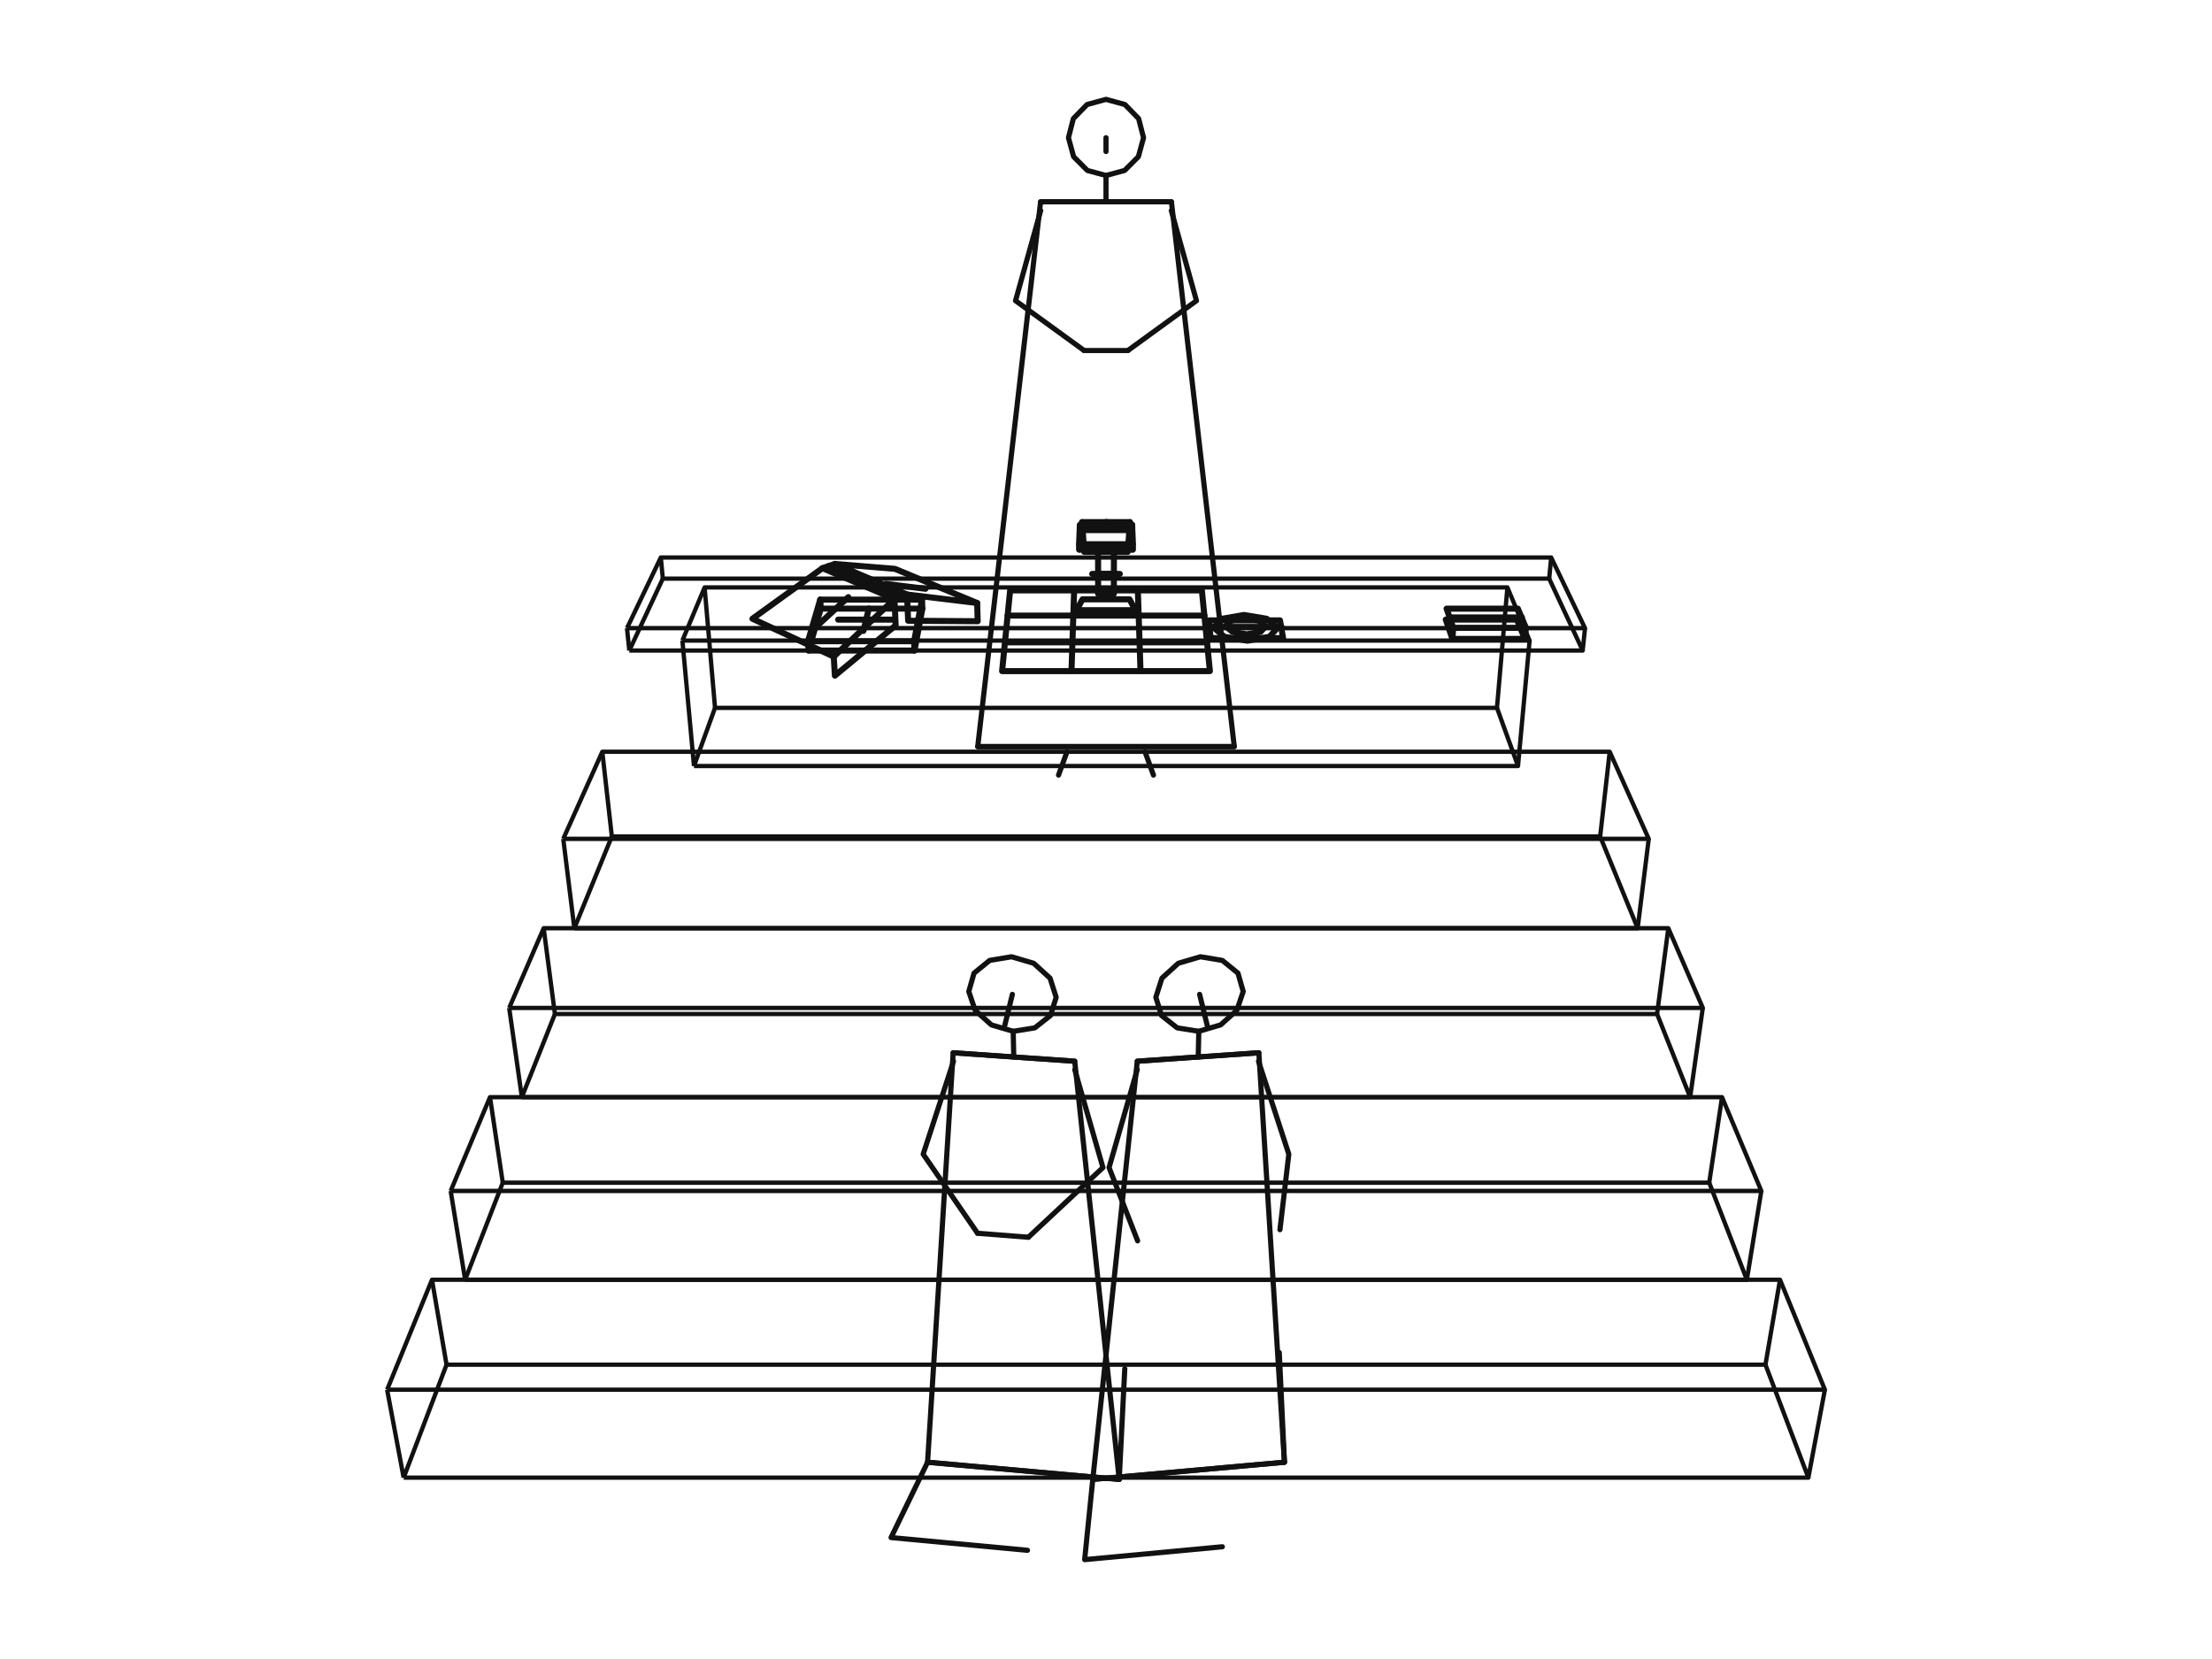
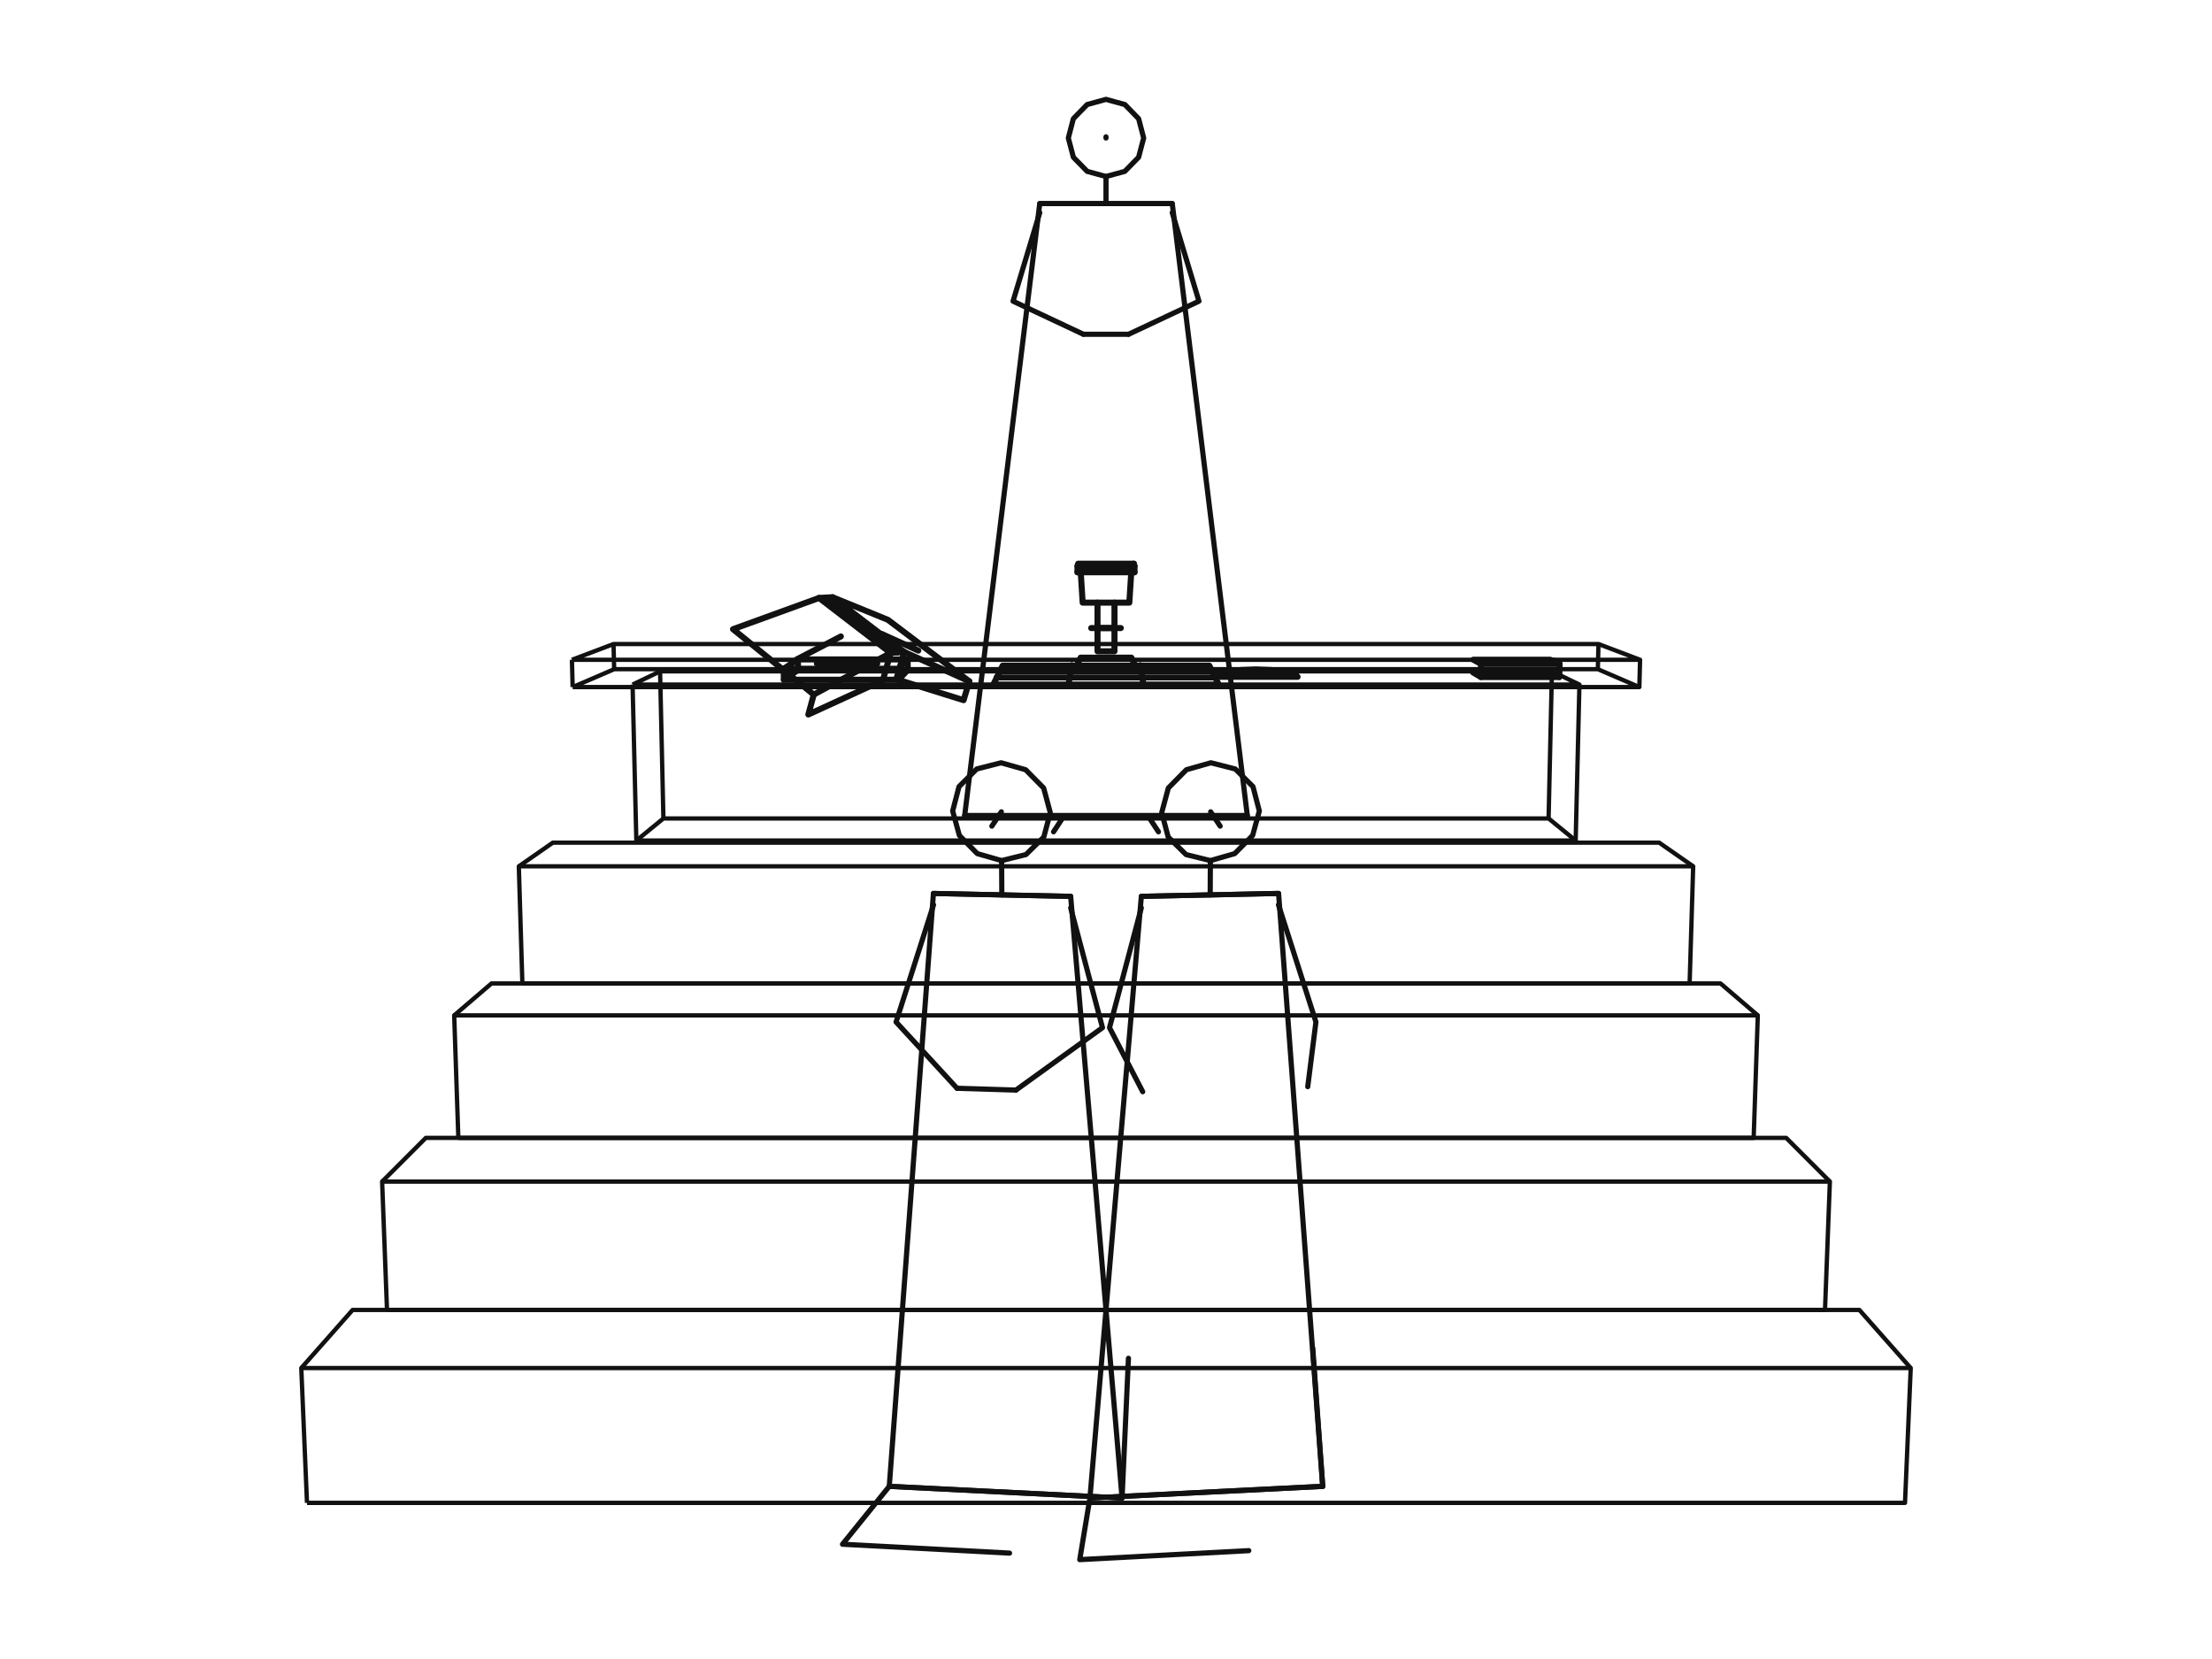
<svg xmlns="http://www.w3.org/2000/svg" width="1024" height="768" viewBox="0 0 1024 768">
  <rect width="100%" height="100%" fill="#ffffff" />
  <style>svg{background:#fff}.g{fill:none;stroke:#111;stroke-width:2.8;stroke-linejoin:round;stroke-linecap:round}.arch{fill:none;stroke:#111;stroke-width:2.0;stroke-linejoin:round}.fig{fill:none;stroke:#111;stroke-width:2.4;stroke-linejoin:round;stroke-linecap:round}</style>
  <g transform="translate(0,0)">
-     <path class="arch" d="M692.99,327.69 L697.82,271.94" />
-     <path class="arch" d="M331.01,327.69 L326.18,271.94" />
-     <path class="arch" d="M717.16,267.87 L718.09,258.08" />
-     <path class="arch" d="M306.84,267.87 L305.91,258.08" />
-     <path class="arch" d="M740.76,387.23 L745.18,348.02" />
-     <path class="arch" d="M283.24,387.23 L278.82,348.02" />
-     <path class="arch" d="M321.27,354.61 L702.73,354.61 L692.99,327.69 L331.01,327.69 L321.27,354.61" />
-     <path class="fig" d="M452.62,345.62 L571.38,345.62" />
-     <path class="g" d="M426.99,281.75 L426.82,277.58" />
-     <path class="g" d="M379.96,281.75 L379.70,277.58" />
-     <path class="g" d="M498.41,282.46 L501.10,277.45 L522.90,277.45 L525.59,282.46 L498.41,282.46" />
-     <path class="fig" d="M493.92,348.07 L490.03,358.81" />
-     <path class="fig" d="M530.08,348.07 L533.97,358.81" />
-     <path class="g" d="M508.35,265.67 L508.36,274.94 L515.64,274.94 L515.65,265.67" />
-     <path class="g" d="M466.44,284.97 L557.56,284.97" />
-     <path class="g" d="M505.61,265.67 L518.39,265.67" />
-     <path class="arch" d="M315.90,296.53 L708.10,296.53 L697.82,271.94 L326.18,271.94 L315.90,296.53" />
-     <path class="g" d="M508.33,255.47 L508.35,265.67 L515.65,265.67 L515.67,255.47" />
-     <path class="arch" d="M291.33,301.15 L732.67,301.15 L717.16,267.87 L306.84,267.87 L291.33,301.15" />
-     <path class="g" d="M452.36,279.15 L419.88,275.21 L386.52,261.06 L414.29,263.34 L452.36,279.15" />
-     <path class="g" d="M380.74,263.02 L386.52,261.06" />
-     <path class="g" d="M428.43,272.57 L410.05,270.28" />
-     <path class="arch" d="M265.88,429.70 L758.12,429.70 L740.76,387.23 L283.24,387.23 L265.88,429.70" />
-     <path class="arch" d="M290.25,290.79 L733.75,290.79 L718.09,258.08 L305.91,258.08 L290.25,290.79" />
-     <path class="g" d="M500.92,241.71 L501.91,255.47 L522.09,255.47 L523.08,241.71" />
-     <path class="arch" d="M321.27,354.61 L315.90,296.53" />
-     <path class="arch" d="M702.73,354.61 L708.10,296.53" />
-     <path class="g" d="M500.92,241.71 L523.08,241.71" />
-     <path class="g" d="M496.03,310.51 L497.26,273.15" />
-     <path class="g" d="M527.97,310.51 L526.74,273.15" />
-     <path class="g" d="M560.04,290.23 L593.29,290.23" />
-     <path class="g" d="M577.20,293.64 L583.54,292.51 L585.91,289.89 L582.74,287.30 L576.16,286.20 L569.88,287.30 L567.43,289.89 L570.54,292.51 L577.20,293.64" />
-     <path class="g" d="M577.50,296.61 L587.68,294.78 L591.43,290.57 L586.33,286.43 L575.83,284.68 L565.82,286.43 L561.87,290.57 L566.80,294.78 L577.50,296.61" />
-     <path class="g" d="M560.44,295.39 L593.98,295.39 L592.54,287.18 L559.59,287.18 L560.44,295.39" />
-     <path class="g" d="M672.36,295.77 L705.92,295.77 L702.21,286.81 L669.29,286.81 L672.36,295.77" />
-     <path class="g" d="M399.70,292.08 L402.21,281.71" />
-     <path class="g" d="M388.02,286.84 L413.93,286.84" />
-     <path class="g" d="M671.22,285.82 L704.54,285.82" />
-     <path class="g" d="M500.88,243.19 L512.00,243.72 L523.12,243.19 L512.00,241.65" />
-     <path class="g" d="M374.32,301.15 L423.35,301.15 L426.99,281.75 L379.96,281.75 L374.32,301.15" />
-     <path class="g" d="M672.75,290.64 L706.39,290.64 L702.66,281.76 L669.66,281.76 L672.75,290.64" />
-     <path class="g" d="M374.04,296.85 L423.17,296.85 L426.82,277.58 L379.70,277.58 L374.04,296.85" />
-     <path class="g" d="M452.36,279.15 L452.60,287.58 L420.41,287.36 L419.88,275.21" />
-     <path class="g" d="M463.90,310.68 L560.10,310.68 L556.38,273.31 L467.62,273.31 L463.90,310.68" />
-     <path class="g" d="M524.11,245.41 L524.12,242.97" />
-     <path class="g" d="M416.99,276.25 L383.64,262.04" />
-     <path class="g" d="M672.36,295.77 L672.75,290.64" />
-     <path class="g" d="M705.92,295.77 L706.39,290.64" />
-     <path class="g" d="M465.21,297.35 L558.79,297.35" />
-     <path class="arch" d="M767.11,469.41 L772.32,429.70" />
-     <path class="arch" d="M256.89,469.41 L251.68,429.70" />
-     <path class="arch" d="M260.75,388.33 L763.25,388.33 L745.18,348.02 L278.82,348.02 L260.75,388.33" />
-     <path class="g" d="M499.63,254.42 L524.37,254.42 L524.11,245.41 L499.89,245.41 L499.63,254.42" />
-     <path class="g" d="M374.32,301.15 L374.04,296.85" />
-     <path class="g" d="M423.35,301.15 L423.17,296.85" />
-     <path class="g" d="M376.56,291.31 L392.70,276.43" />
-     <path class="g" d="M499.62,251.93 L524.38,251.93 L524.12,242.97 L499.88,242.97 L499.62,251.93" />
-     <path class="arch" d="M291.33,301.15 L290.25,290.79" />
-     <path class="arch" d="M732.67,301.15 L733.75,290.79" />
-     <path class="g" d="M414.07,277.30 L419.88,275.21" />
-     <path class="g" d="M385.97,303.98 L414.07,277.30 L380.74,263.02 L348.32,286.43 L385.97,303.98" />
-     <path class="g" d="M499.63,254.42 L499.62,251.93" />
-     <path class="g" d="M524.37,254.42 L524.38,251.93" />
-     <path class="arch" d="M265.88,429.70 L260.75,388.33" />
-     <path class="arch" d="M758.12,429.70 L763.25,388.33" />
-     <path class="g" d="M385.97,303.98 L386.49,312.78 L414.63,289.50 L414.07,277.30" />
-     <path class="arch" d="M241.58,507.91 L782.42,507.91 L767.11,469.41 L256.89,469.41 L241.58,507.91" />
-     <path class="fig" d="M481.72,93.43 L452.62,345.62 L571.38,345.62 L542.28,93.43 L481.72,93.43" />
-     <path class="arch" d="M791.25,547.50 L797.17,507.91" />
-     <path class="arch" d="M232.75,547.50 L226.83,507.91" />
-     <path class="arch" d="M235.72,466.60 L788.28,466.60 L772.32,429.70 L251.68,429.70 L235.72,466.60" />
-     <path class="arch" d="M241.58,507.91 L235.72,466.60" />
-     <path class="arch" d="M782.42,507.91 L788.28,466.60" />
-     <path class="arch" d="M215.33,592.43 L808.67,592.43 L791.25,547.50 L232.75,547.50 L215.33,592.43" />
-     <path class="fig" d="M481.77,97.47 L470.12,139.21 L501.87,162.27" />
-     <path class="fig" d="M542.23,97.47 L553.88,139.21 L522.13,162.27" />
-     <path class="fig" d="M481.72,93.43 L542.28,93.43" />
-     <path class="arch" d="M817.28,631.76 L824.02,592.43" />
-     <path class="arch" d="M206.72,631.76 L199.98,592.43" />
-     <path class="fig" d="M512.00,93.43 L512.00,81.24" />
-     <path class="fig" d="M501.87,162.27 L522.13,162.27" />
-     <path class="arch" d="M208.63,551.32 L815.37,551.32 L797.17,507.91 L226.83,507.91 L208.63,551.32" />
-     <path class="fig" d="M529.38,63.75 L527.11,54.91 L520.75,48.39 L512.00,46.00 L503.25,48.39 L496.89,54.91 L494.62,63.75 L497.01,72.53 L503.37,78.91 L512.00,81.24 L520.63,78.91 L526.99,72.53 L529.38,63.75" />
-     <path class="fig" d="M512.00,63.75 L512.00,70.14" />
-     <path class="arch" d="M215.33,592.43 L208.63,551.32" />
-     <path class="arch" d="M808.67,592.43 L815.37,551.32" />
-     <path class="arch" d="M186.86,684.05 L837.14,684.05 L817.28,631.76 L206.72,631.76 L186.86,684.05" />
-     <path class="arch" d="M179.21,643.33 L844.79,643.33 L824.02,592.43 L199.98,592.43 L179.21,643.33" />
-     <path class="fig" d="M594.60,676.91 L592.21,626.14" />
-     <path class="fig" d="M505.88,684.85 L594.60,676.91" />
-     <path class="fig" d="M429.40,676.91 L518.12,684.85" />
-     <path class="fig" d="M518.12,684.85 L520.69,633.62" />
-     <path class="arch" d="M186.86,684.05 L179.21,643.33" />
-     <path class="arch" d="M837.14,684.05 L844.79,643.33" />
-     <path class="fig" d="M429.40,676.91 L412.50,711.78 L475.64,717.68" />
-     <path class="fig" d="M505.88,684.85 L502.12,722.00 L565.86,716.04" />
-     <path class="fig" d="M441.25,487.36 L429.40,676.91 L518.12,684.85 L497.52,491.27 L441.25,487.36" />
-     <path class="fig" d="M526.48,491.27 L505.88,684.85 L594.60,676.91 L582.75,487.36 L526.48,491.27" />
-     <path class="fig" d="M582.60,491.28 L596.63,534.30 L592.53,569.26" />
-     <path class="fig" d="M441.40,491.28 L427.37,534.30 L452.55,570.91" />
-     <path class="fig" d="M497.55,495.21 L510.58,540.50 L476.08,572.75" />
-     <path class="fig" d="M526.45,495.21 L513.42,540.50 L526.64,574.42" />
-     <path class="fig" d="M526.48,491.27 L582.75,487.36" />
-     <path class="fig" d="M441.25,487.36 L497.52,491.27" />
-     <path class="fig" d="M554.70,489.31 L554.96,477.42" />
-     <path class="fig" d="M469.30,489.31 L469.04,477.42" />
-     <path class="fig" d="M452.55,570.91 L476.08,572.75" />
-     <path class="fig" d="M575.52,458.98 L573.09,450.50 L565.85,444.60 L555.72,442.91 L545.47,445.93 L537.90,452.81 L535.07,461.67 L537.68,470.08 L544.96,475.83 L554.96,477.42 L565.04,474.46 L572.56,467.73 L575.52,458.98" />
-     <path class="fig" d="M488.93,461.67 L486.10,452.81 L478.53,445.93 L468.28,442.91 L458.15,444.60 L450.91,450.50 L448.48,458.98 L451.44,467.73 L458.96,474.46 L469.04,477.42 L479.04,475.83 L486.32,470.08 L488.93,461.67" />
-     <path class="fig" d="M555.34,460.32 L559.14,475.84" />
-     <path class="fig" d="M468.66,460.32 L464.86,475.84" />
+     <path class="arch" d="M739.69,309.79 L739.98,298.14" />
+     <path class="arch" d="M284.31,309.79 L284.02,298.14" />
+     <path class="g" d="M420.22,310.13 L420.17,305.26" />
+     <path class="g" d="M369.45,310.13 L369.38,305.26" />
+     <path class="g" d="M497.33,310.29 L500.26,304.44 L523.74,304.44 L526.67,310.29 L497.33,310.29" />
+     <path class="arch" d="M716.89,378.89 L718.43,310.80" />
+     <path class="arch" d="M307.11,378.89 L305.57,310.80" />
+     <path class="g" d="M508.08,290.75 L508.08,301.51 L515.92,301.51 L515.92,290.75" />
+     <path class="g" d="M505.14,290.75 L518.86,290.75" />
+     <path class="g" d="M508.07,278.98 L508.08,290.75 L515.92,290.75 L515.93,278.98" />
+     <path class="g" d="M500.20,263.24 L501.20,278.98 L522.80,278.98 L523.80,263.24" />
+     <path class="g" d="M500.20,263.24 L523.80,263.24" />
+     <path class="g" d="M462.79,310.72 L561.21,310.72" />
+     <path class="g" d="M500.16,263.44 L512.00,263.51 L523.84,263.44 L512.00,262.36" />
+     <path class="g" d="M448.70,315.40 L418.57,301.80 L385.42,276.48 L411.07,286.95 L448.70,315.40" />
+     <path class="g" d="M425.11,301.18 L408.03,293.41" />
+     <path class="fig" d="M446.58,377.56 L577.42,377.56" />
+     <path class="g" d="M524.90,263.73 L524.90,260.95" />
+     <path class="g" d="M379.17,276.80 L385.42,276.48" />
+     <path class="g" d="M494.68,316.70 L496.12,307.97" />
+     <path class="g" d="M529.32,316.70 L527.88,307.97" />
+     <path class="g" d="M563.92,311.15 L599.87,311.15" />
+     <path class="g" d="M390.65,308.34 L393.57,306.02" />
+     <path class="g" d="M378.14,307.17 L406.11,307.17" />
+     <path class="g" d="M683.84,305.97 L719.81,305.97" />
+     <path class="g" d="M582.51,311.62 L589.36,311.36 L591.88,310.75 L588.42,310.16 L581.30,309.90 L574.53,310.16 L571.91,310.75 L575.29,311.36 L582.51,311.62" />
+     <path class="g" d="M582.88,312.96 L593.87,312.53 L597.87,311.55 L592.29,310.59 L580.93,310.18 L570.14,310.59 L565.92,311.55 L571.29,312.53 L582.88,312.96" />
+     <path class="g" d="M564.42,313.32 L600.70,313.32 L599.03,311.40 L563.42,311.40 L564.42,313.32" />
+     <path class="g" d="M685.53,313.41 L721.85,313.41 L717.52,311.31 L681.95,311.31 L685.53,313.41" />
+     <path class="g" d="M685.64,307.37 L721.98,307.37 L717.65,305.40 L682.06,305.40 L685.64,307.37" />
+     <path class="g" d="M448.70,315.40 L446.08,324.13 L414.95,314.44 L418.57,301.80" />
+     <path class="g" d="M362.87,314.67 L415.99,314.67 L420.22,310.13 L369.45,310.13 L362.87,314.67" />
+     <path class="g" d="M362.79,309.58 L415.93,309.58 L420.17,305.26 L369.38,305.26 L362.79,309.58" />
+     <path class="fig" d="M492.07,378.42 L487.72,385.07" />
+     <path class="fig" d="M531.93,378.42 L536.28,385.07" />
+     <path class="g" d="M498.80,264.93 L525.20,264.93 L524.90,263.73 L499.10,263.73 L498.80,264.93" />
+     <path class="g" d="M498.80,262.08 L525.20,262.08 L524.90,260.95 L499.10,260.95 L498.80,262.08" />
+     <path class="g" d="M459.82,316.91 L564.18,316.91 L559.84,308.16 L464.16,308.16 L459.82,316.91" />
+     <path class="g" d="M415.45,302.03 L382.30,276.64" />
+     <path class="g" d="M685.53,313.41 L685.64,307.37" />
+     <path class="g" d="M721.85,313.41 L721.98,307.37" />
+     <path class="fig" d="M481.33,94.25 L446.58,377.56 L577.42,377.56 L542.67,94.25 L481.33,94.25" />
+     <path class="arch" d="M294.58,389.12 L729.42,389.12 L716.89,378.89 L307.11,378.89 L294.58,389.12" />
+     <path class="g" d="M461.35,313.62 L562.65,313.62" />
+     <path class="g" d="M498.80,264.93 L498.80,262.08" />
+     <path class="g" d="M525.20,264.93 L525.20,262.08" />
+     <path class="arch" d="M292.84,316.91 L731.16,316.91 L718.43,310.80 L305.57,310.80 L292.84,316.91" />
+     <path class="arch" d="M265.10,318.07 L758.90,318.07 L739.69,309.79 L284.31,309.79 L265.10,318.07" />
+     <path class="g" d="M368.84,305.25 L389.26,294.63" />
+     <path class="g" d="M362.87,314.67 L362.79,309.58" />
+     <path class="g" d="M415.99,314.67 L415.93,309.58" />
+     <path class="arch" d="M264.76,305.44 L759.24,305.44 L739.98,298.14 L284.02,298.14 L264.76,305.44" />
+     <path class="fig" d="M481.33,94.25 L542.67,94.25" />
+     <path class="g" d="M412.30,302.26 L418.57,301.80" />
+     <path class="fig" d="M512.00,94.25 L512.00,81.71" />
+     <path class="fig" d="M529.44,63.89 L527.11,54.95 L520.73,48.40 L512.00,46.00 L503.27,48.40 L496.89,54.95 L494.56,63.89 L496.91,72.81 L503.30,79.33 L512.00,81.71 L520.70,79.33 L527.09,72.81 L529.44,63.89" />
+     <path class="g" d="M376.71,321.55 L412.30,302.26 L379.17,276.80 L339.33,291.27 L376.71,321.55" />
+     <path class="fig" d="M481.34,98.43 L468.97,139.43 L501.53,154.74" />
+     <path class="fig" d="M542.66,98.43 L555.03,139.43 L522.47,154.74" />
+     <path class="g" d="M376.71,321.55 L374.20,330.77 L408.70,314.95 L412.30,302.26" />
+     <path class="fig" d="M512.00,63.89 L512.00,63.35" />
+     <path class="arch" d="M294.58,389.12 L292.84,316.91" />
+     <path class="arch" d="M729.42,389.12 L731.16,316.91" />
+     <path class="fig" d="M501.53,154.74 L522.47,154.74" />
+     <path class="arch" d="M265.10,318.07 L264.76,305.44" />
+     <path class="arch" d="M758.90,318.07 L759.24,305.44" />
+     <path class="arch" d="M240.18,401.05 L255.92,390.09 L768.08,390.09 L783.82,401.05" />
+     <path class="arch" d="M241.82,455.26 L782.18,455.26 L783.82,401.05 L240.18,401.05 L241.82,455.26" />
+     <path class="arch" d="M210.26,470.05 L227.54,455.26 L796.46,455.26 L813.74,470.05" />
+     <path class="arch" d="M212.18,526.75 L811.82,526.75 L813.74,470.05 L210.26,470.05 L212.18,526.75" />
+     <path class="arch" d="M176.90,546.99 L197.13,526.75 L826.87,526.75 L847.10,546.99" />
+     <path class="arch" d="M179.15,606.41 L844.85,606.41 L847.10,546.99 L176.90,546.99 L179.15,606.41" />
+     <path class="arch" d="M139.47,633.31 L163.24,606.41 L860.76,606.41 L884.53,633.31" />
+     <path class="fig" d="M612.33,688.07 L607.72,624.18" />
+     <path class="fig" d="M519.44,693.48 L522.39,628.79" />
+     <path class="fig" d="M504.56,693.48 L612.33,688.07" />
+     <path class="fig" d="M411.67,688.07 L519.44,693.48" />
+     <path class="arch" d="M142.12,695.72 L881.88,695.72 L884.53,633.31 L139.47,633.31 L142.12,695.72" />
+     <path class="fig" d="M432.11,413.60 L411.67,688.07 L519.44,693.48 L495.64,414.95 L432.11,413.60" />
+     <path class="fig" d="M528.36,414.95 L504.56,693.48 L612.33,688.07 L591.89,413.60 L528.36,414.95" />
+     <path class="fig" d="M411.67,688.07 L390.02,714.87 L467.35,718.98" />
+     <path class="fig" d="M528.36,414.95 L591.89,413.60" />
+     <path class="fig" d="M432.11,413.60 L495.64,414.95" />
+     <path class="fig" d="M560.23,414.27 L560.32,398.40" />
+     <path class="fig" d="M463.77,414.27 L463.68,398.40" />
+     <path class="fig" d="M504.56,693.48 L499.85,722.00 L578.10,717.84" />
+     <path class="fig" d="M582.98,375.42 L580.05,364.16 L571.85,355.99 L560.56,353.11 L549.21,356.33 L540.86,364.79 L537.79,376.20 L540.79,387.48 L549.05,395.60 L560.32,398.40 L571.59,395.16 L579.88,386.76 L582.98,375.42" />
+     <path class="fig" d="M486.21,376.20 L483.14,364.79 L474.79,356.33 L463.44,353.11 L452.15,355.99 L443.95,364.16 L441.02,375.42 L444.12,386.76 L452.41,395.16 L463.68,398.40 L474.95,395.60 L483.21,387.48 L486.21,376.20" />
+     <path class="fig" d="M591.84,418.86 L609.18,473.11 L605.39,503.05" />
+     <path class="fig" d="M432.16,418.86 L414.82,473.11 L443.03,503.79" />
+     <path class="fig" d="M495.65,420.25 L510.37,475.74 L470.32,504.63" />
+     <path class="fig" d="M528.35,420.25 L513.63,475.74 L529.00,505.39" />
+     <path class="fig" d="M560.44,375.81 L564.85,382.44" />
+     <path class="fig" d="M463.56,375.81 L459.15,382.44" />
+     <path class="fig" d="M443.03,503.79 L470.32,504.63" />
  </g>
</svg>
